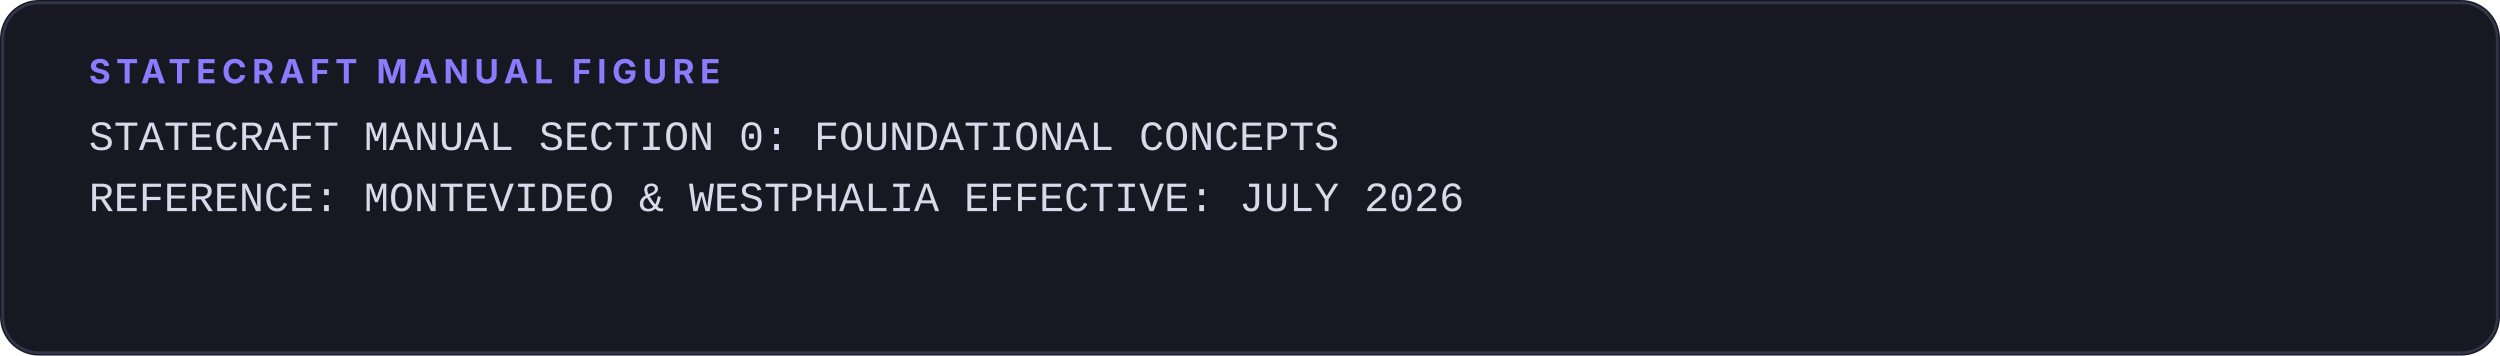
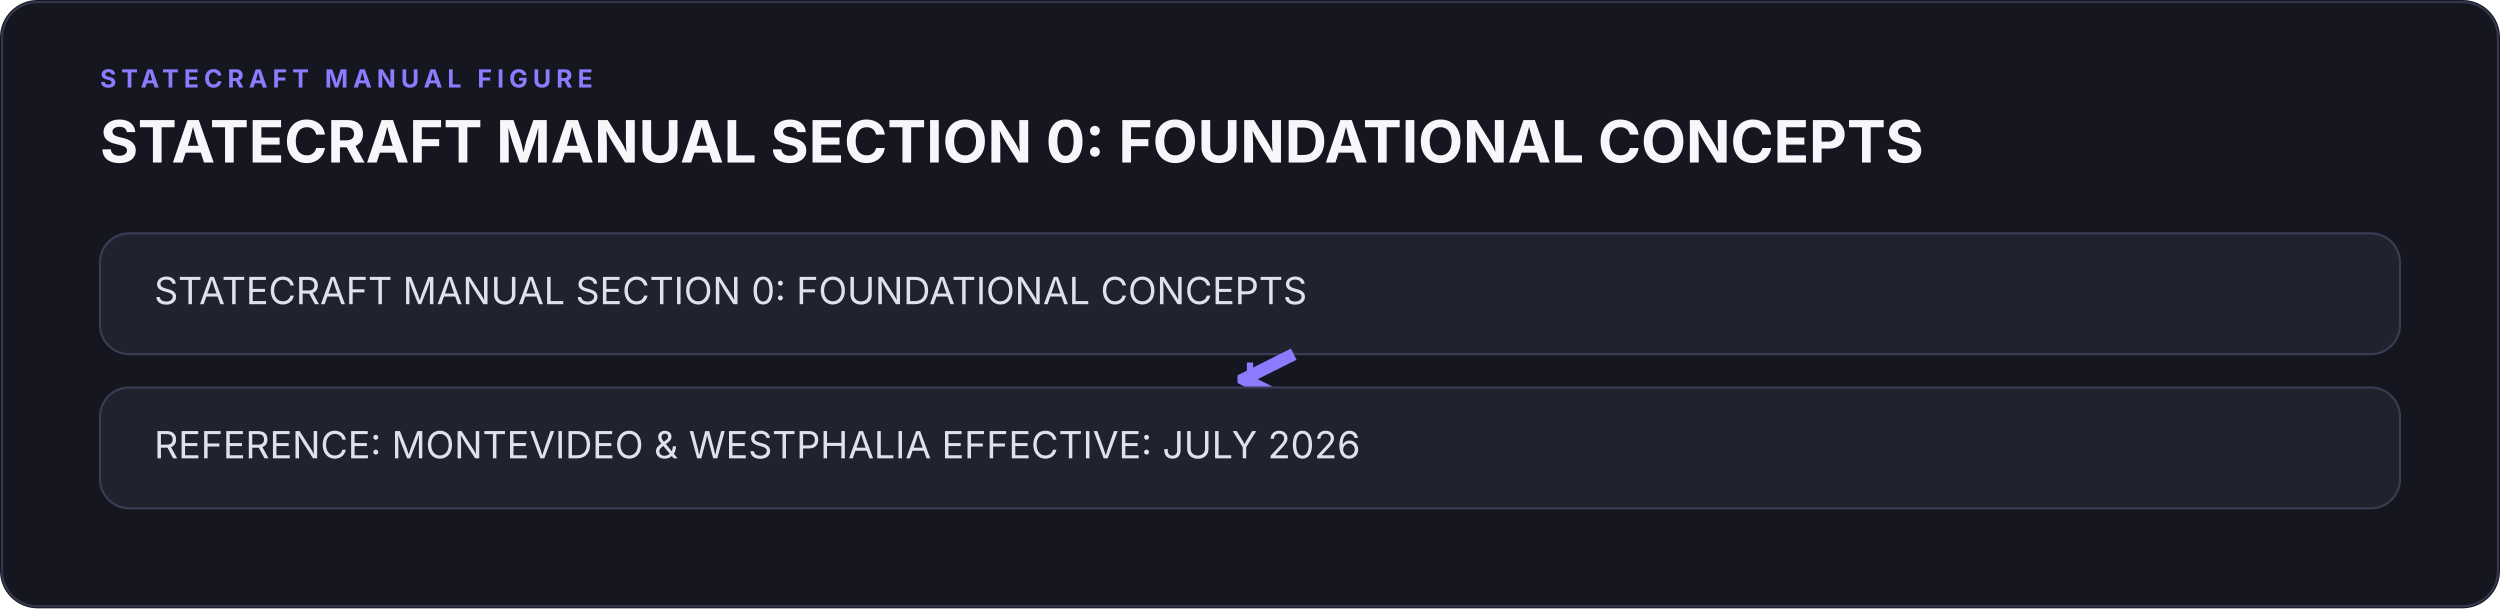
- <svg xmlns="http://www.w3.org/2000/svg" width="900" height="128" viewBox="0 0 900 128" role="img" aria-labelledby="title desc">
-   <rect width="900" height="128" rx="14" fill="#171821" />
-   <rect x="1" y="1" width="898" height="126" rx="13" fill="none" stroke="#32354a" />
-   <text x="32" y="30" class="label">STATECRAFT MANUAL FIGURE</text>
-   <text x="32" y="54" class="line">STATECRAFT MANUAL                          SECTION 0: FOUNDATIONAL CONCEPTS</text>
-   <text x="32" y="76" class="line">REFERENCE: MONTEVIDEO &amp; WESTPHALIA         EFFECTIVE: JULY 2026</text>
-   <style>.label{font:700 12px ui-sans-serif,system-ui,-apple-system,BlinkMacSystemFont,'Segoe UI',sans-serif;letter-spacing:2px;fill:#8b7cff}.line{font:15px ui-monospace,SFMono-Regular,Menlo,Consolas,'Liberation Mono',monospace;fill:#d8d9ea}</style>
+ <svg xmlns="http://www.w3.org/2000/svg" width="1200" height="292" viewBox="0 0 1200 292" role="img" aria-labelledby="title desc">
+   <rect width="1200" height="292" rx="18" fill="#151620" />
+   <rect x="1" y="1" width="1198" height="290" rx="17" fill="none" stroke="#34384f" />
+   <text x="48" y="42" class="eyebrow">STATECRAFT MANUAL FIGURE</text>
+   <text x="48" y="78" class="heading">STATECRAFT MANUAL SECTION 0: FOUNDATIONAL CONCEPTS</text>
+   <rect x="48" y="112" width="1104" height="58" rx="14" class="card" />
+   <text x="74" y="146" class="body">STATECRAFT MANUAL SECTION 0: FOUNDATIONAL CONCEPTS</text>
+   <path d="M600 174 v8" class="arrow" />
+   <rect x="48" y="186" width="1104" height="58" rx="14" class="card" />
+   <text x="74" y="220" class="body">REFERENCE: MONTEVIDEO &amp; WESTPHALIA EFFECTIVE: JULY 2026</text>
+   <style>
+     .eyebrow{font:700 12px ui-sans-serif,system-ui,-apple-system,BlinkMacSystemFont,'Segoe UI',sans-serif;letter-spacing:2.4px;fill:#8b7cff}.heading{font:700 28px ui-sans-serif,system-ui,-apple-system,BlinkMacSystemFont,'Segoe UI',sans-serif;fill:#f6f6fb}.card{fill:#20222e;stroke:#3a3e55}.body{font:18px ui-sans-serif,system-ui,-apple-system,BlinkMacSystemFont,'Segoe UI',sans-serif;fill:#dfe1f1}.arrow{stroke:#8b7cff;stroke-width:3;marker-end:url(#arrow)}
+   </style>
+   <defs>
+     <marker id="arrow" markerWidth="10" markerHeight="10" refX="5" refY="8" orient="auto">
+       <path d="M1,1 L5,9 L9,1" fill="none" stroke="#8b7cff" stroke-width="2" />
+     </marker>
+   </defs>
</svg>
